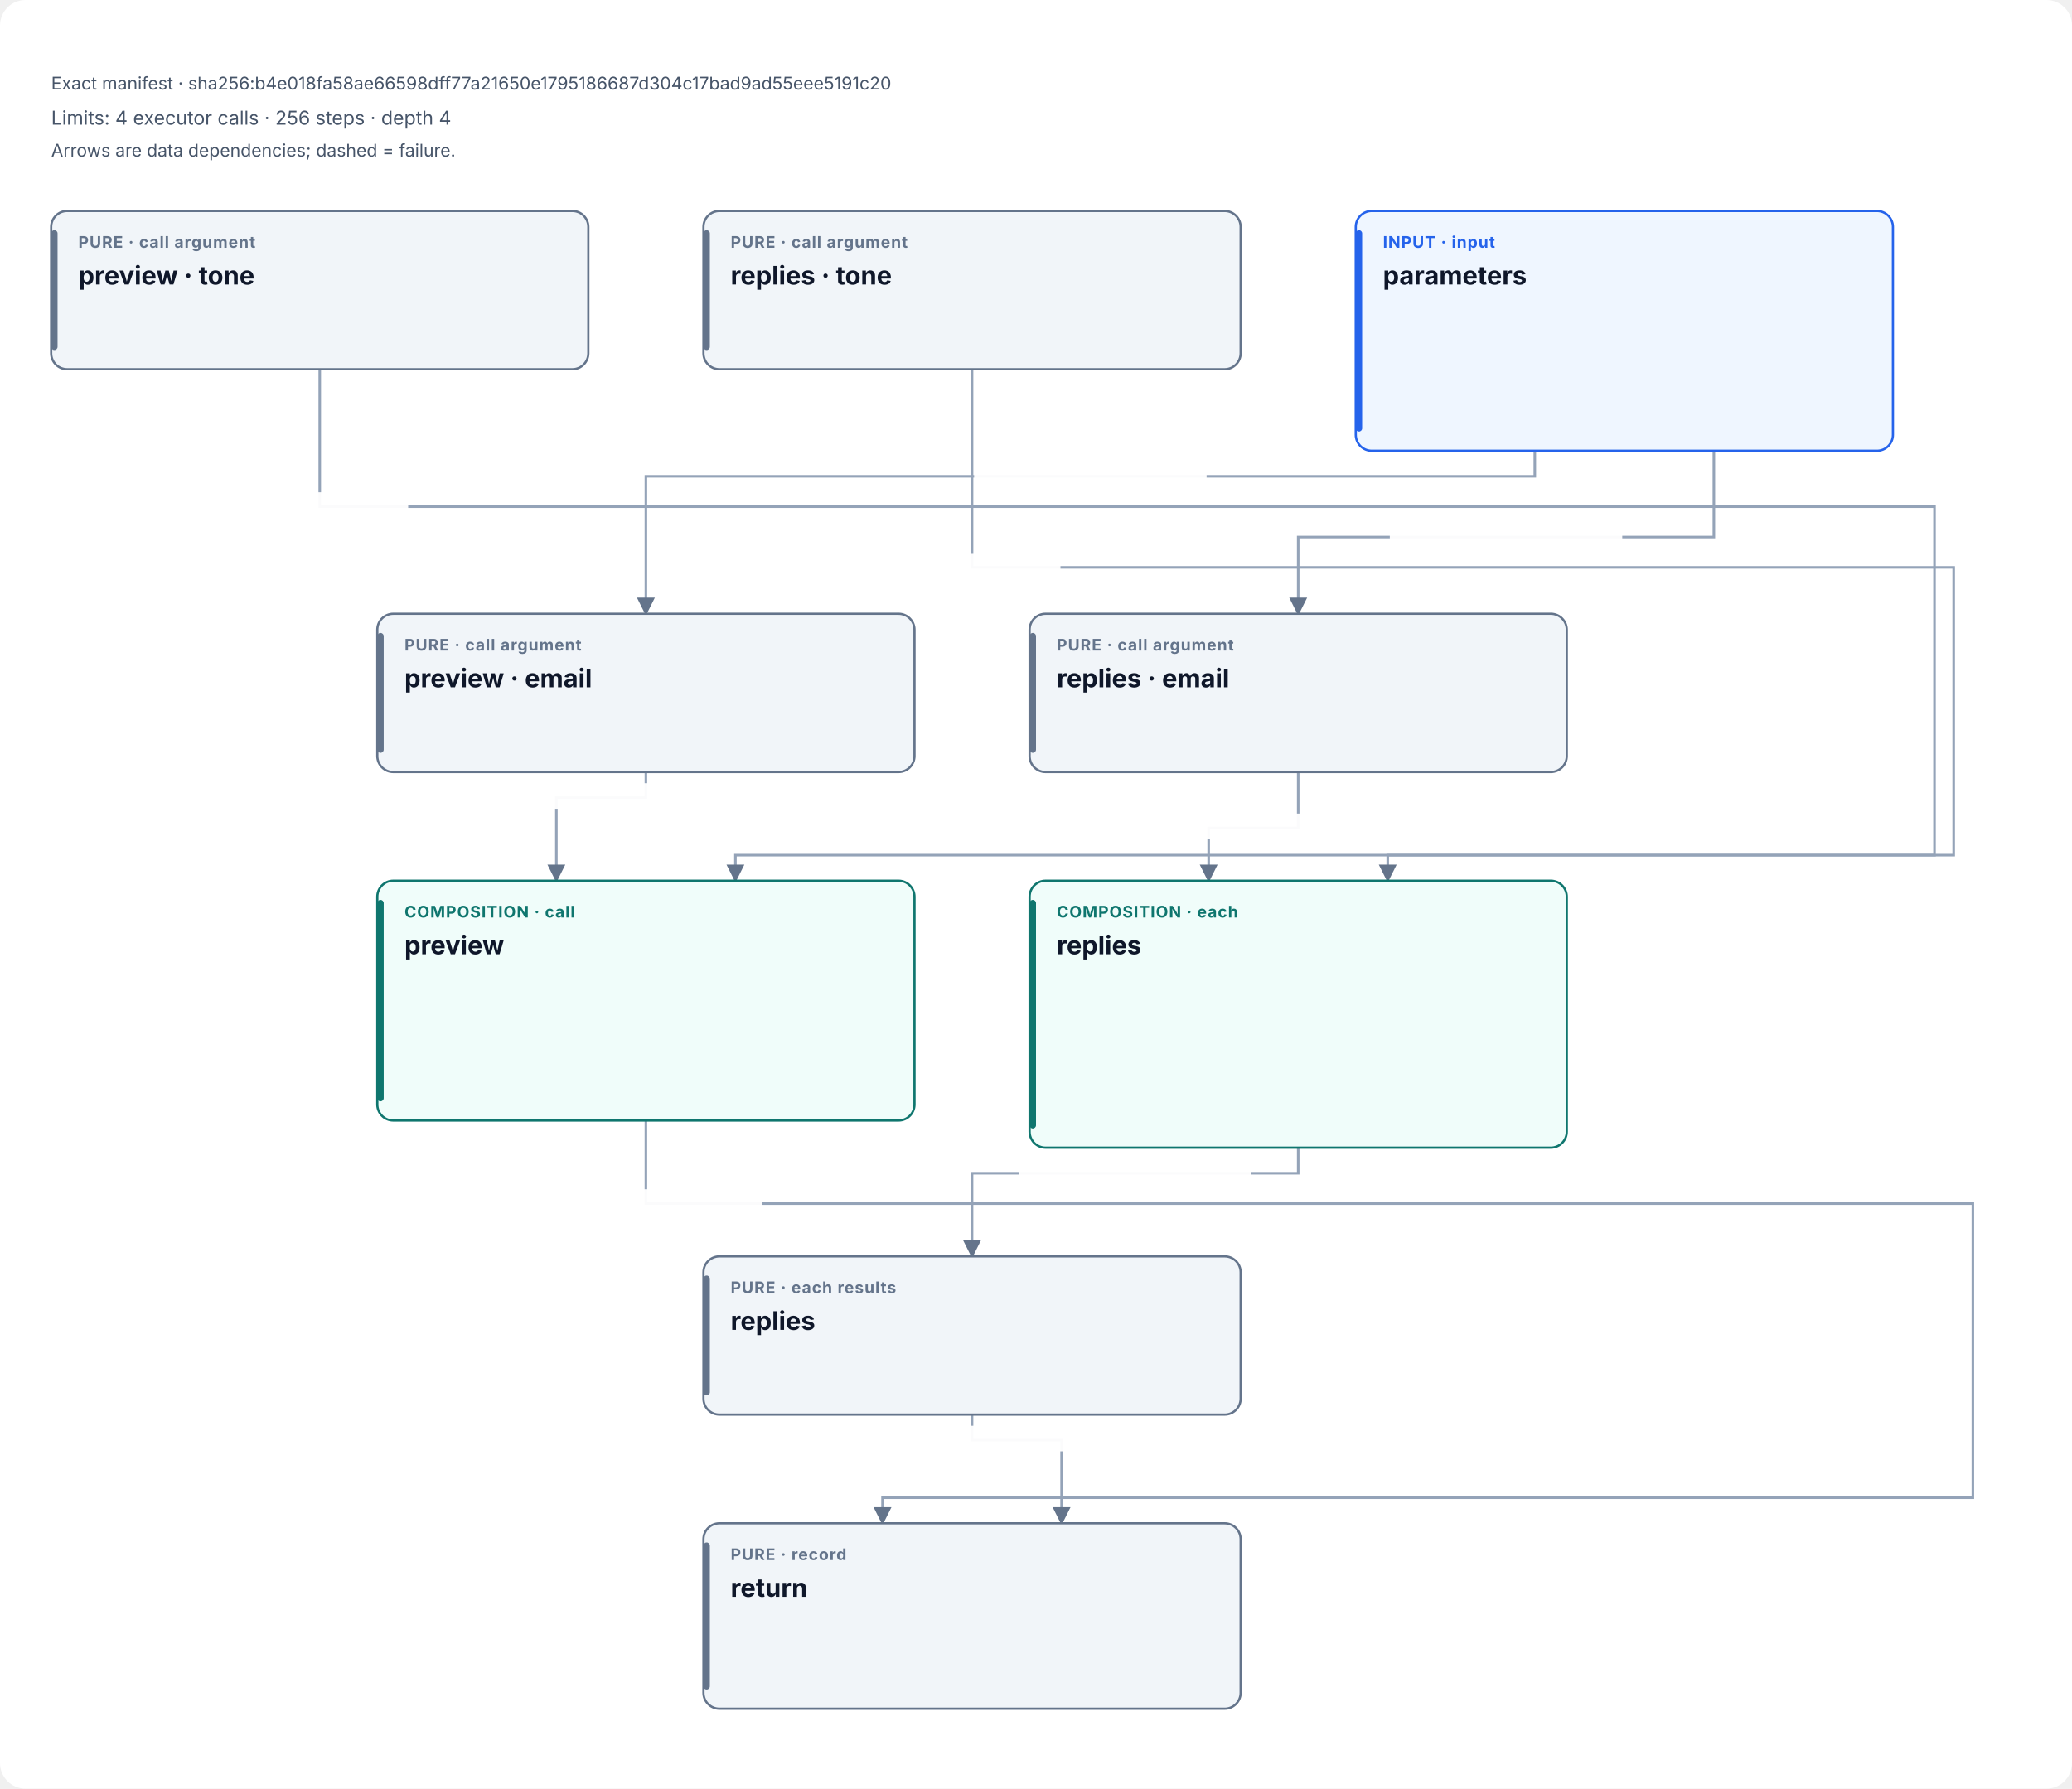
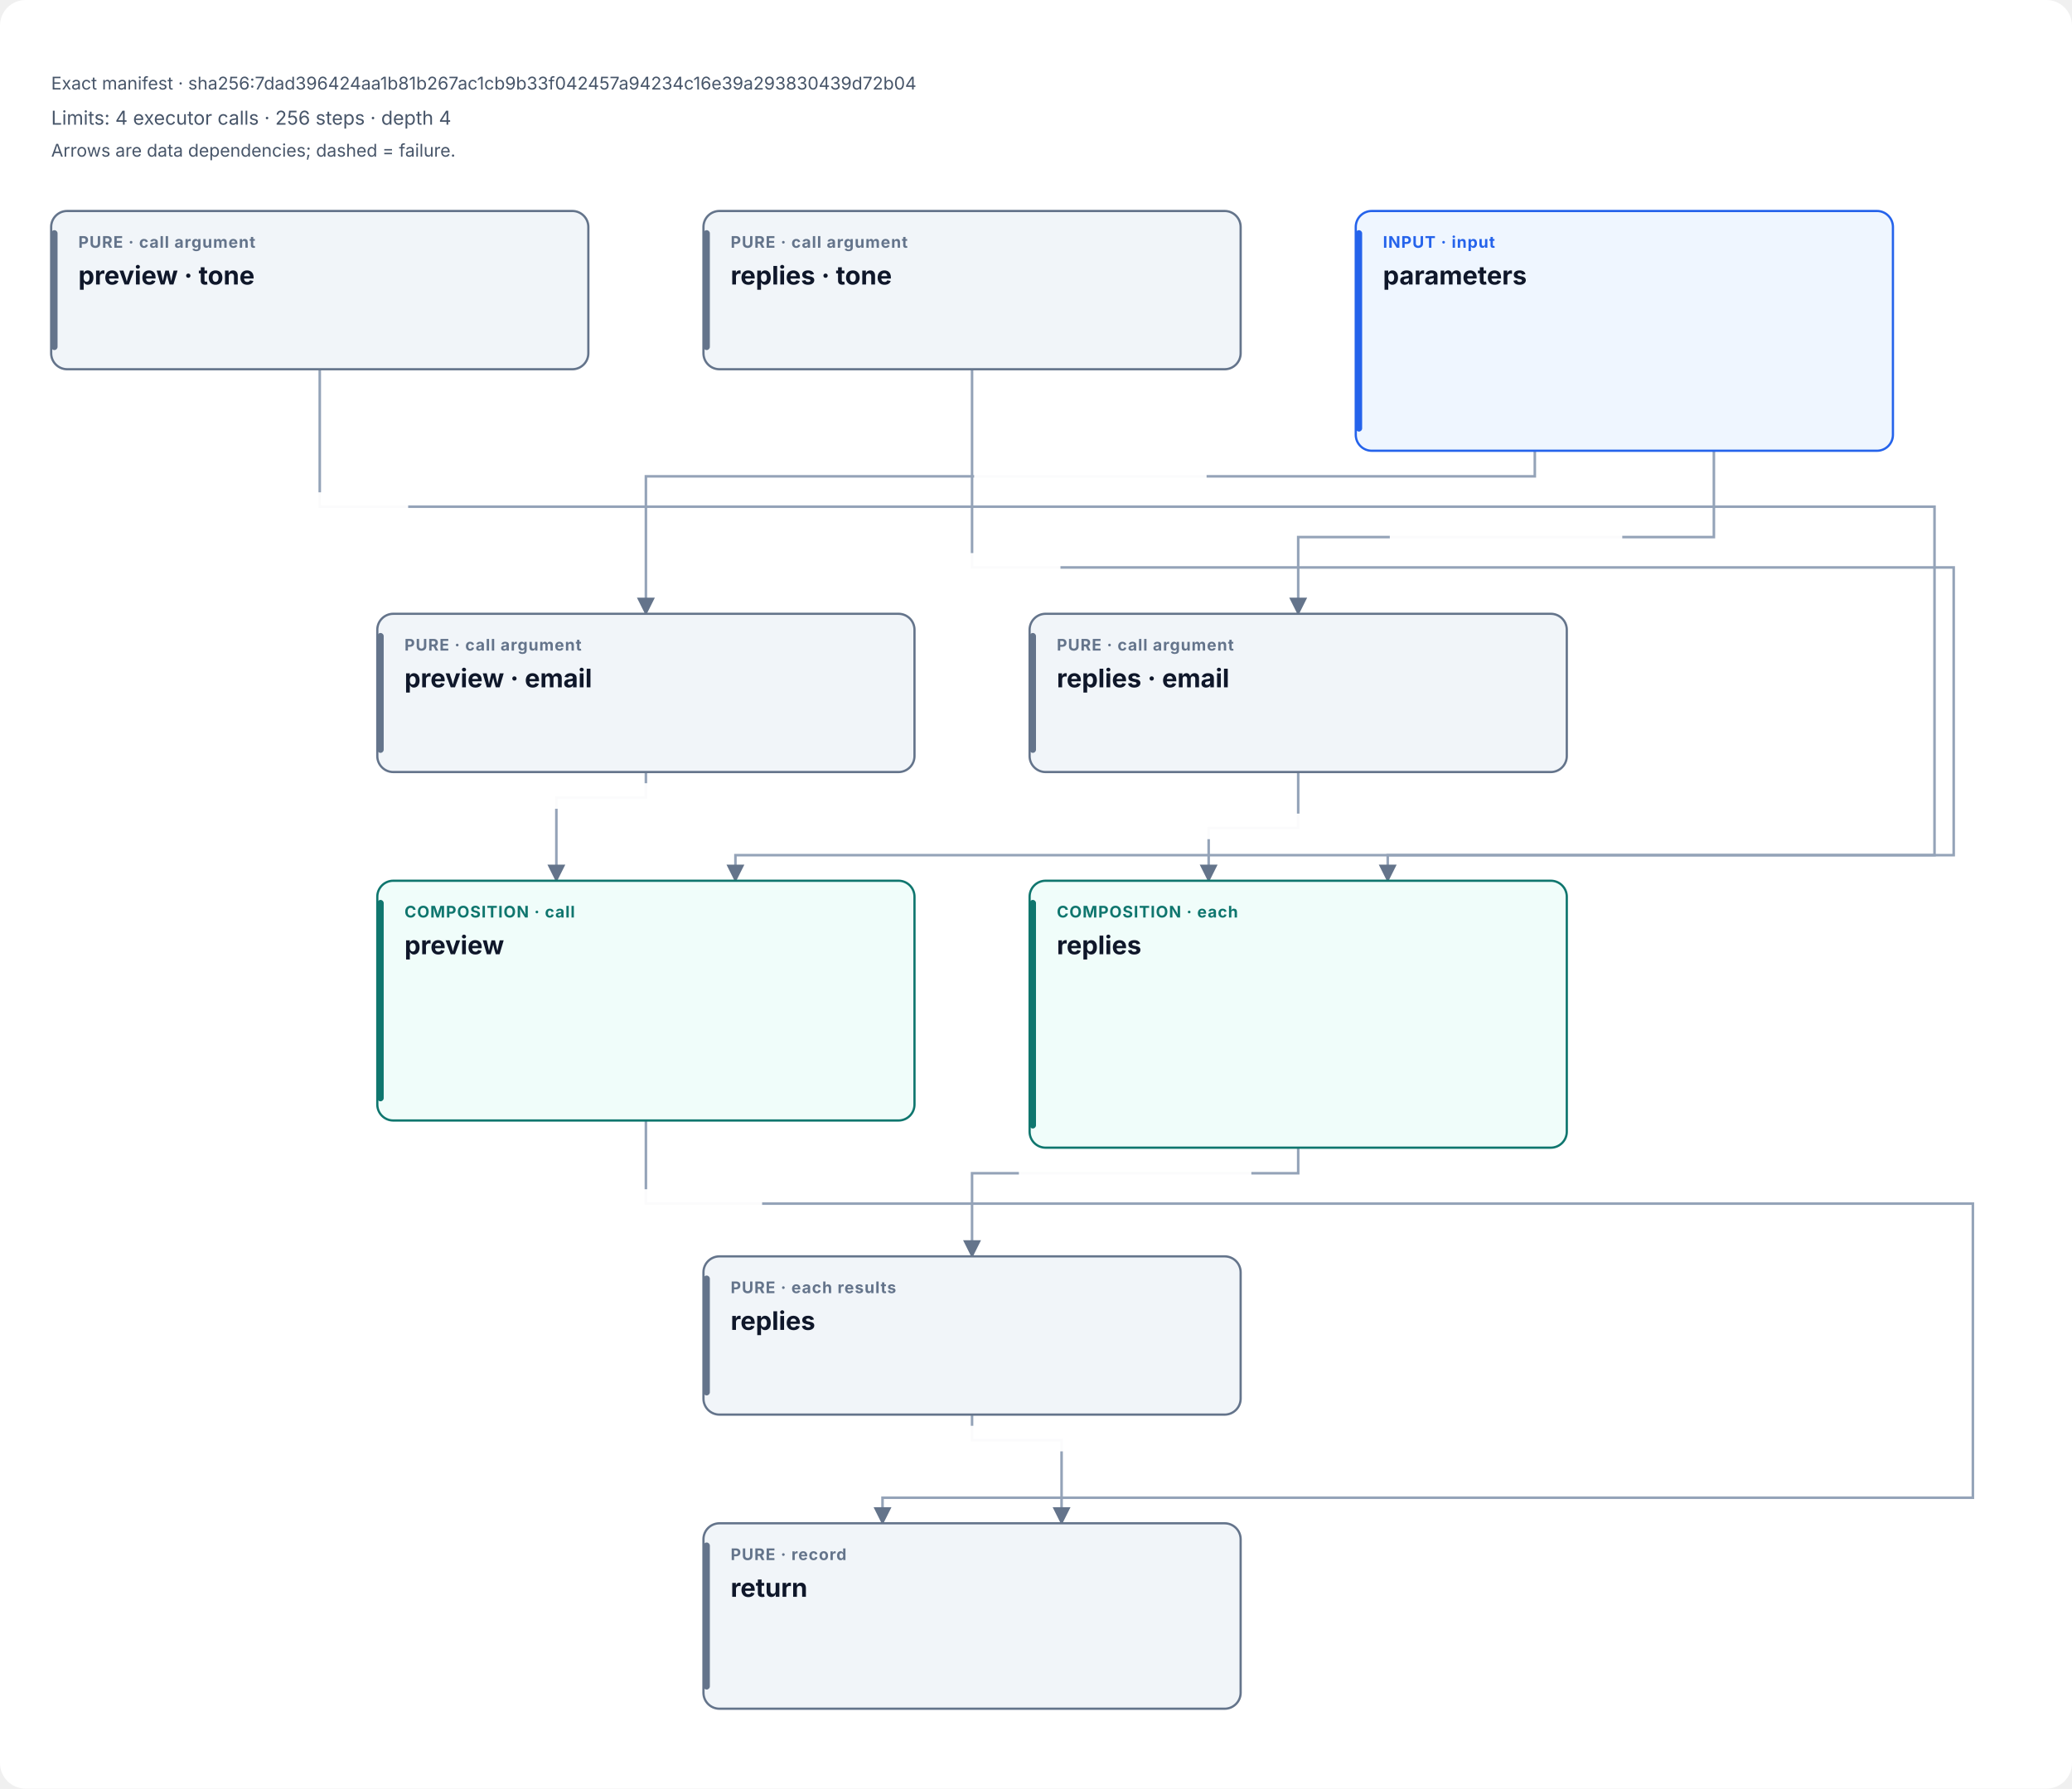
- <svg xmlns="http://www.w3.org/2000/svg" width="1296" height="1119" viewBox="0 0 1296 1119" role="img" aria-labelledby="algal-b4e018fa58ae-title algal-b4e018fa58ae-desc">
+ <svg xmlns="http://www.w3.org/2000/svg" width="1296" height="1119" viewBox="0 0 1296 1119" role="img" aria-labelledby="algal-7dad396424aa-title algal-7dad396424aa-desc">
  <defs>
-     <marker id="algal-b4e018fa58ae-arrow" viewBox="0 0 10 10" refX="9" refY="5" markerWidth="7" markerHeight="7" orient="auto-start-reverse">
+     <marker id="algal-7dad396424aa-arrow" viewBox="0 0 10 10" refX="9" refY="5" markerWidth="7" markerHeight="7" orient="auto-start-reverse">
      <path d="M 0 0 L 10 5 L 0 10 z" fill="#64748b" />
    </marker>
  </defs>
  <rect width="1296" height="1119" rx="16" fill="#ffffff" />
  <g font-family="ui-sans-serif, system-ui, -apple-system, BlinkMacSystemFont, sans-serif" fill="#0f172a">
    <text x="32" y="34" font-size="20" font-weight="700" />
-     <text x="32" y="56" font-size="11" fill="#475569">Exact manifest · sha256:b4e018fa58ae66598dff77a21650e1795186687d304c17bad9ad55eee5191c20</text>
+     <text x="32" y="56" font-size="11" fill="#475569">Exact manifest · sha256:7dad396424aa1b81b267ac1cb9b33f042457a94234c16e39a293830439d72b04</text>
    <text x="32" y="78" font-size="12" fill="#475569">Limits: 4 executor calls · 256 steps · depth 4</text>
    <text x="32" y="98" font-size="11" fill="#475569">Arrows are data dependencies; dashed = failure.</text>
-     <path d="M 960 282 V 298 H 404 V 384" fill="none" stroke="#94a3b8" stroke-width="1.6" marker-end="url(#algal-b4e018fa58ae-arrow)" />
+     <path d="M 960 282 V 298 H 404 V 384" fill="none" stroke="#94a3b8" stroke-width="1.6" marker-end="url(#algal-7dad396424aa-arrow)" />
    <rect x="609.3" y="289" width="145.4" height="16" rx="4" fill="#ffffff" fill-opacity="0.96" />
    <text x="682" y="300" font-size="10" text-anchor="middle" fill="#475569" />
-     <path d="M 404 483 V 499 H 348 V 551" fill="none" stroke="#94a3b8" stroke-width="1.6" marker-end="url(#algal-b4e018fa58ae-arrow)" />
+     <path d="M 404 483 V 499 H 348 V 551" fill="none" stroke="#94a3b8" stroke-width="1.6" marker-end="url(#algal-7dad396424aa-arrow)" />
    <rect x="317.8" y="490" width="116.4" height="16" rx="4" fill="#ffffff" fill-opacity="0.96" />
    <text x="376" y="501" font-size="10" text-anchor="middle" fill="#475569" />
-     <path d="M 200 231 V 317 H 1210 V 535 H 460 V 551" fill="none" stroke="#94a3b8" stroke-width="1.6" marker-end="url(#algal-b4e018fa58ae-arrow)" />
+     <path d="M 200 231 V 317 H 1210 V 535 H 460 V 551" fill="none" stroke="#94a3b8" stroke-width="1.6" marker-end="url(#algal-7dad396424aa-arrow)" />
    <rect x="144.7" y="308" width="110.6" height="16" rx="4" fill="#ffffff" fill-opacity="0.96" />
    <text x="200" y="319" font-size="10" text-anchor="middle" fill="#475569" />
-     <path d="M 1072 282 V 336 H 812 V 384" fill="none" stroke="#94a3b8" stroke-width="1.6" marker-end="url(#algal-b4e018fa58ae-arrow)" />
+     <path d="M 1072 282 V 336 H 812 V 384" fill="none" stroke="#94a3b8" stroke-width="1.6" marker-end="url(#algal-7dad396424aa-arrow)" />
    <rect x="869.3" y="327" width="145.4" height="16" rx="4" fill="#ffffff" fill-opacity="0.96" />
    <text x="942" y="338" font-size="10" text-anchor="middle" fill="#475569" />
-     <path d="M 812 483 V 518 H 756 V 551" fill="none" stroke="#94a3b8" stroke-width="1.6" marker-end="url(#algal-b4e018fa58ae-arrow)" />
+     <path d="M 812 483 V 518 H 756 V 551" fill="none" stroke="#94a3b8" stroke-width="1.6" marker-end="url(#algal-7dad396424aa-arrow)" />
    <rect x="725.8" y="509" width="116.4" height="16" rx="4" fill="#ffffff" fill-opacity="0.96" />
    <text x="784" y="520" font-size="10" text-anchor="middle" fill="#475569" />
-     <path d="M 608 231 V 355 H 1222 V 535 H 868 V 551" fill="none" stroke="#94a3b8" stroke-width="1.6" marker-end="url(#algal-b4e018fa58ae-arrow)" />
+     <path d="M 608 231 V 355 H 1222 V 535 H 868 V 551" fill="none" stroke="#94a3b8" stroke-width="1.6" marker-end="url(#algal-7dad396424aa-arrow)" />
    <rect x="552.7" y="346" width="110.6" height="16" rx="4" fill="#ffffff" fill-opacity="0.96" />
    <text x="608" y="357" font-size="10" text-anchor="middle" fill="#475569" />
-     <path d="M 812 718 V 734 H 608 V 786" fill="none" stroke="#94a3b8" stroke-width="1.6" marker-end="url(#algal-b4e018fa58ae-arrow)" />
+     <path d="M 812 718 V 734 H 608 V 786" fill="none" stroke="#94a3b8" stroke-width="1.6" marker-end="url(#algal-7dad396424aa-arrow)" />
    <rect x="637.3" y="725" width="145.4" height="16" rx="4" fill="#ffffff" fill-opacity="0.96" />
    <text x="710" y="736" font-size="10" text-anchor="middle" fill="#475569" />
-     <path d="M 404 701 V 753 H 1234 V 937 H 552 V 953" fill="none" stroke="#94a3b8" stroke-width="1.6" marker-end="url(#algal-b4e018fa58ae-arrow)" />
+     <path d="M 404 701 V 753 H 1234 V 937 H 552 V 953" fill="none" stroke="#94a3b8" stroke-width="1.6" marker-end="url(#algal-7dad396424aa-arrow)" />
    <rect x="331.3" y="744" width="145.4" height="16" rx="4" fill="#ffffff" fill-opacity="0.96" />
    <text x="404" y="755" font-size="10" text-anchor="middle" fill="#475569" />
-     <path d="M 608 885 V 901 H 664 V 953" fill="none" stroke="#94a3b8" stroke-width="1.6" marker-end="url(#algal-b4e018fa58ae-arrow)" />
+     <path d="M 608 885 V 901 H 664 V 953" fill="none" stroke="#94a3b8" stroke-width="1.6" marker-end="url(#algal-7dad396424aa-arrow)" />
    <rect x="572" y="892" width="128" height="16" rx="4" fill="#ffffff" fill-opacity="0.96" />
    <text x="636" y="903" font-size="10" text-anchor="middle" fill="#475569" />
    <g>
      <rect x="32" y="132" width="336" height="99" rx="10" fill="#f1f5f9" stroke="#64748b" stroke-width="1.4" />
      <rect x="32" y="144" width="4" height="75" rx="2" fill="#64748b" />
      <text x="49" y="155" font-size="10" letter-spacing="0.5" font-weight="700" fill="#64748b">PURE · call argument</text>
      <text x="49" y="178" font-size="16" font-weight="650">preview · tone</text>
      <text x="49" y="198" font-size="11" fill="#475569" />
      <text x="49" y="215" font-size="11" fill="#475569" />
    </g>
    <g>
      <rect x="440" y="132" width="336" height="99" rx="10" fill="#f1f5f9" stroke="#64748b" stroke-width="1.4" />
      <rect x="440" y="144" width="4" height="75" rx="2" fill="#64748b" />
      <text x="457" y="155" font-size="10" letter-spacing="0.5" font-weight="700" fill="#64748b">PURE · call argument</text>
      <text x="457" y="178" font-size="16" font-weight="650">replies · tone</text>
      <text x="457" y="198" font-size="11" fill="#475569" />
      <text x="457" y="215" font-size="11" fill="#475569" />
    </g>
    <g>
      <rect x="848" y="132" width="336" height="150" rx="10" fill="#eff6ff" stroke="#2563eb" stroke-width="1.4" />
      <rect x="848" y="144" width="4" height="126" rx="2" fill="#2563eb" />
      <text x="865" y="155" font-size="10" letter-spacing="0.5" font-weight="700" fill="#2563eb">INPUT · input</text>
      <text x="865" y="178" font-size="16" font-weight="650">parameters</text>
      <text x="865" y="198" font-size="11" fill="#475569" />
      <text x="865" y="215" font-size="11" fill="#475569" />
      <text x="865" y="232" font-size="11" fill="#475569" />
      <text x="865" y="249" font-size="11" fill="#475569" />
      <text x="865" y="266" font-size="11" fill="#475569" />
    </g>
    <g>
      <rect x="236" y="384" width="336" height="99" rx="10" fill="#f1f5f9" stroke="#64748b" stroke-width="1.4" />
      <rect x="236" y="396" width="4" height="75" rx="2" fill="#64748b" />
      <text x="253" y="407" font-size="10" letter-spacing="0.5" font-weight="700" fill="#64748b">PURE · call argument</text>
      <text x="253" y="430" font-size="16" font-weight="650">preview · email</text>
      <text x="253" y="450" font-size="11" fill="#475569" />
      <text x="253" y="467" font-size="11" fill="#475569" />
    </g>
    <g>
      <rect x="644" y="384" width="336" height="99" rx="10" fill="#f1f5f9" stroke="#64748b" stroke-width="1.4" />
      <rect x="644" y="396" width="4" height="75" rx="2" fill="#64748b" />
      <text x="661" y="407" font-size="10" letter-spacing="0.5" font-weight="700" fill="#64748b">PURE · call argument</text>
      <text x="661" y="430" font-size="16" font-weight="650">replies · email</text>
      <text x="661" y="450" font-size="11" fill="#475569" />
      <text x="661" y="467" font-size="11" fill="#475569" />
    </g>
    <g>
      <rect x="236" y="551" width="336" height="150" rx="10" fill="#f0fdfa" stroke="#0f766e" stroke-width="1.4" />
      <rect x="236" y="563" width="4" height="126" rx="2" fill="#0f766e" />
      <text x="253" y="574" font-size="10" letter-spacing="0.5" font-weight="700" fill="#0f766e">COMPOSITION · call</text>
      <text x="253" y="597" font-size="16" font-weight="650">preview</text>
      <text x="253" y="617" font-size="11" fill="#475569" />
      <text x="253" y="634" font-size="11" fill="#475569" />
      <text x="253" y="651" font-size="11" fill="#475569" />
      <text x="253" y="668" font-size="11" fill="#475569" />
      <text x="253" y="685" font-size="11" fill="#475569" />
    </g>
    <g>
      <rect x="644" y="551" width="336" height="167" rx="10" fill="#f0fdfa" stroke="#0f766e" stroke-width="1.4" />
      <rect x="644" y="563" width="4" height="143" rx="2" fill="#0f766e" />
      <text x="661" y="574" font-size="10" letter-spacing="0.5" font-weight="700" fill="#0f766e">COMPOSITION · each</text>
      <text x="661" y="597" font-size="16" font-weight="650">replies</text>
      <text x="661" y="617" font-size="11" fill="#475569" />
      <text x="661" y="634" font-size="11" fill="#475569" />
      <text x="661" y="651" font-size="11" fill="#475569" />
      <text x="661" y="668" font-size="11" fill="#475569" />
      <text x="661" y="685" font-size="11" fill="#475569" />
      <text x="661" y="702" font-size="11" fill="#475569" />
    </g>
    <g>
      <rect x="440" y="786" width="336" height="99" rx="10" fill="#f1f5f9" stroke="#64748b" stroke-width="1.4" />
      <rect x="440" y="798" width="4" height="75" rx="2" fill="#64748b" />
      <text x="457" y="809" font-size="10" letter-spacing="0.5" font-weight="700" fill="#64748b">PURE · each results</text>
      <text x="457" y="832" font-size="16" font-weight="650">replies</text>
      <text x="457" y="852" font-size="11" fill="#475569" />
      <text x="457" y="869" font-size="11" fill="#475569" />
    </g>
    <g>
      <rect x="440" y="953" width="336" height="116" rx="10" fill="#f1f5f9" stroke="#64748b" stroke-width="1.4" />
      <rect x="440" y="965" width="4" height="92" rx="2" fill="#64748b" />
      <text x="457" y="976" font-size="10" letter-spacing="0.5" font-weight="700" fill="#64748b">PURE · record</text>
      <text x="457" y="999" font-size="16" font-weight="650">return</text>
      <text x="457" y="1019" font-size="11" fill="#475569" />
      <text x="457" y="1036" font-size="11" fill="#475569" />
      <text x="457" y="1053" font-size="11" fill="#475569" />
    </g>
  </g>
</svg>
